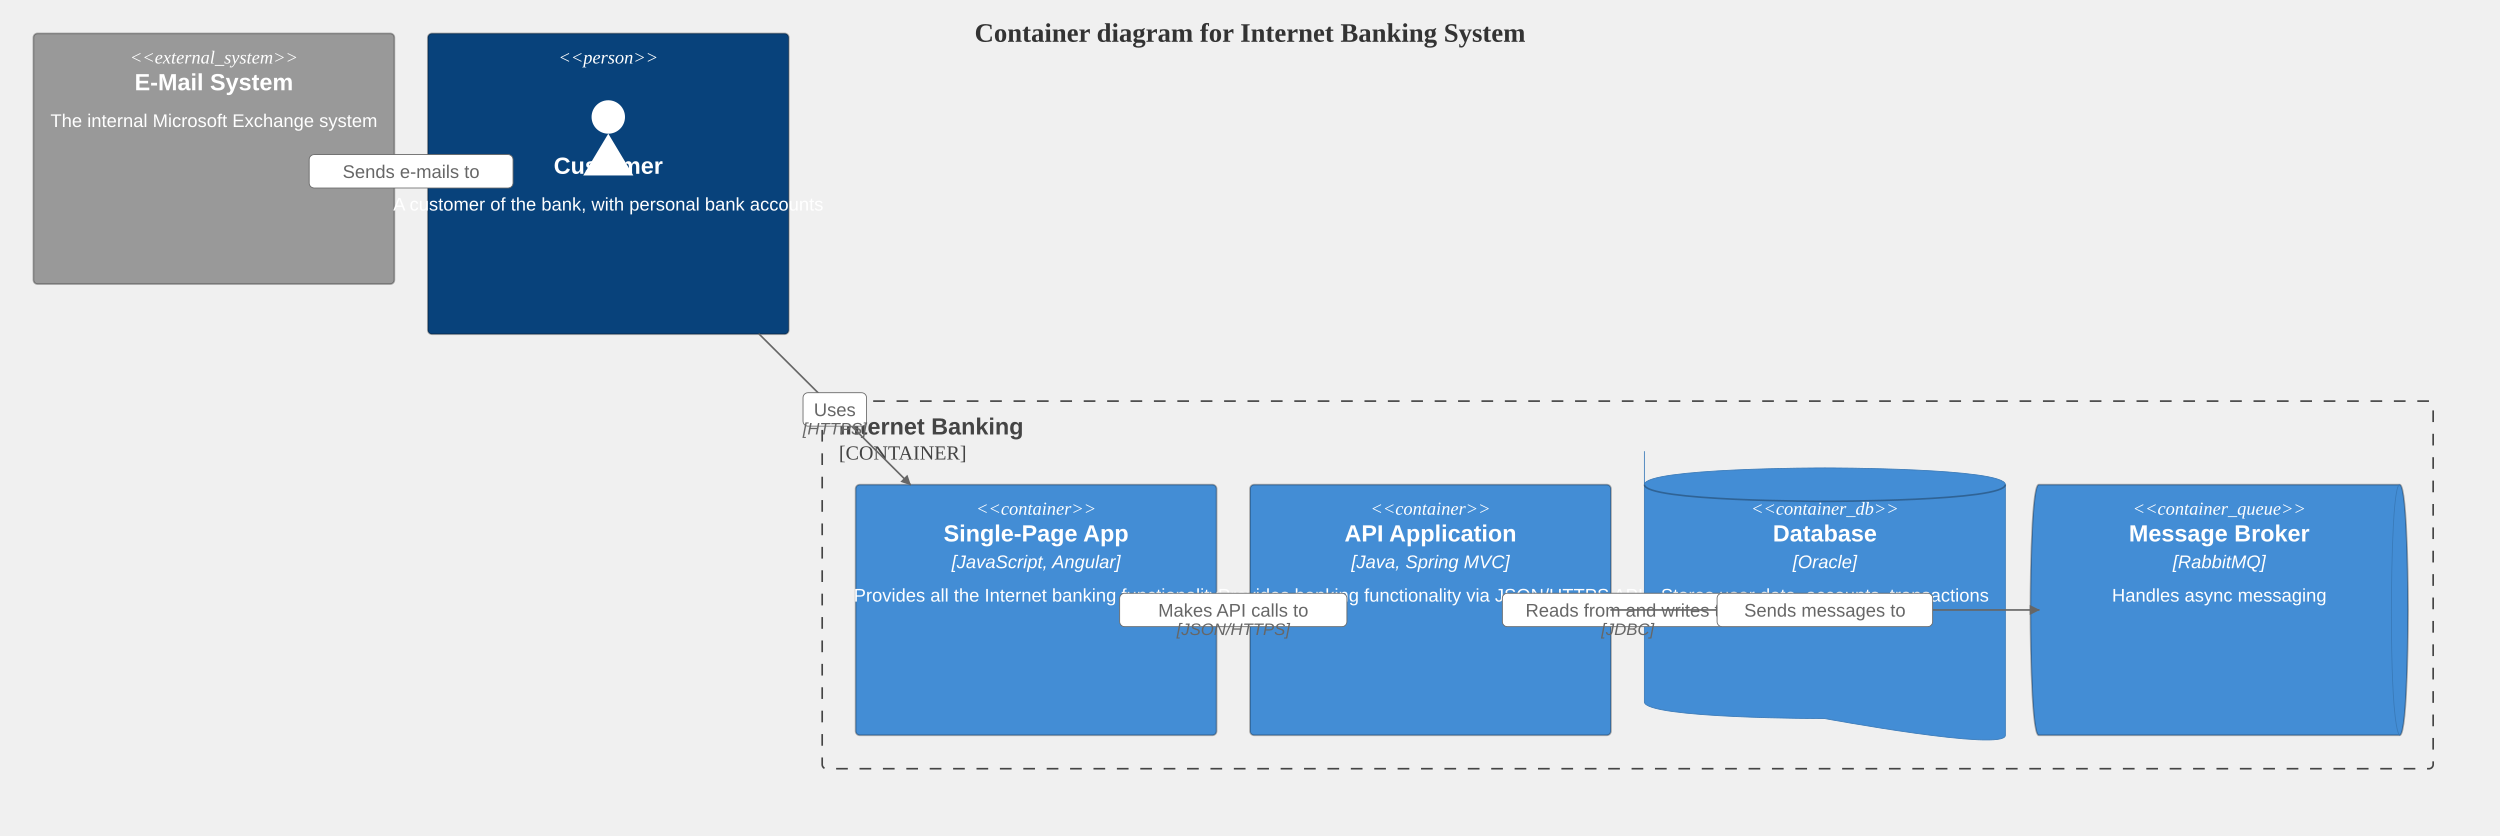
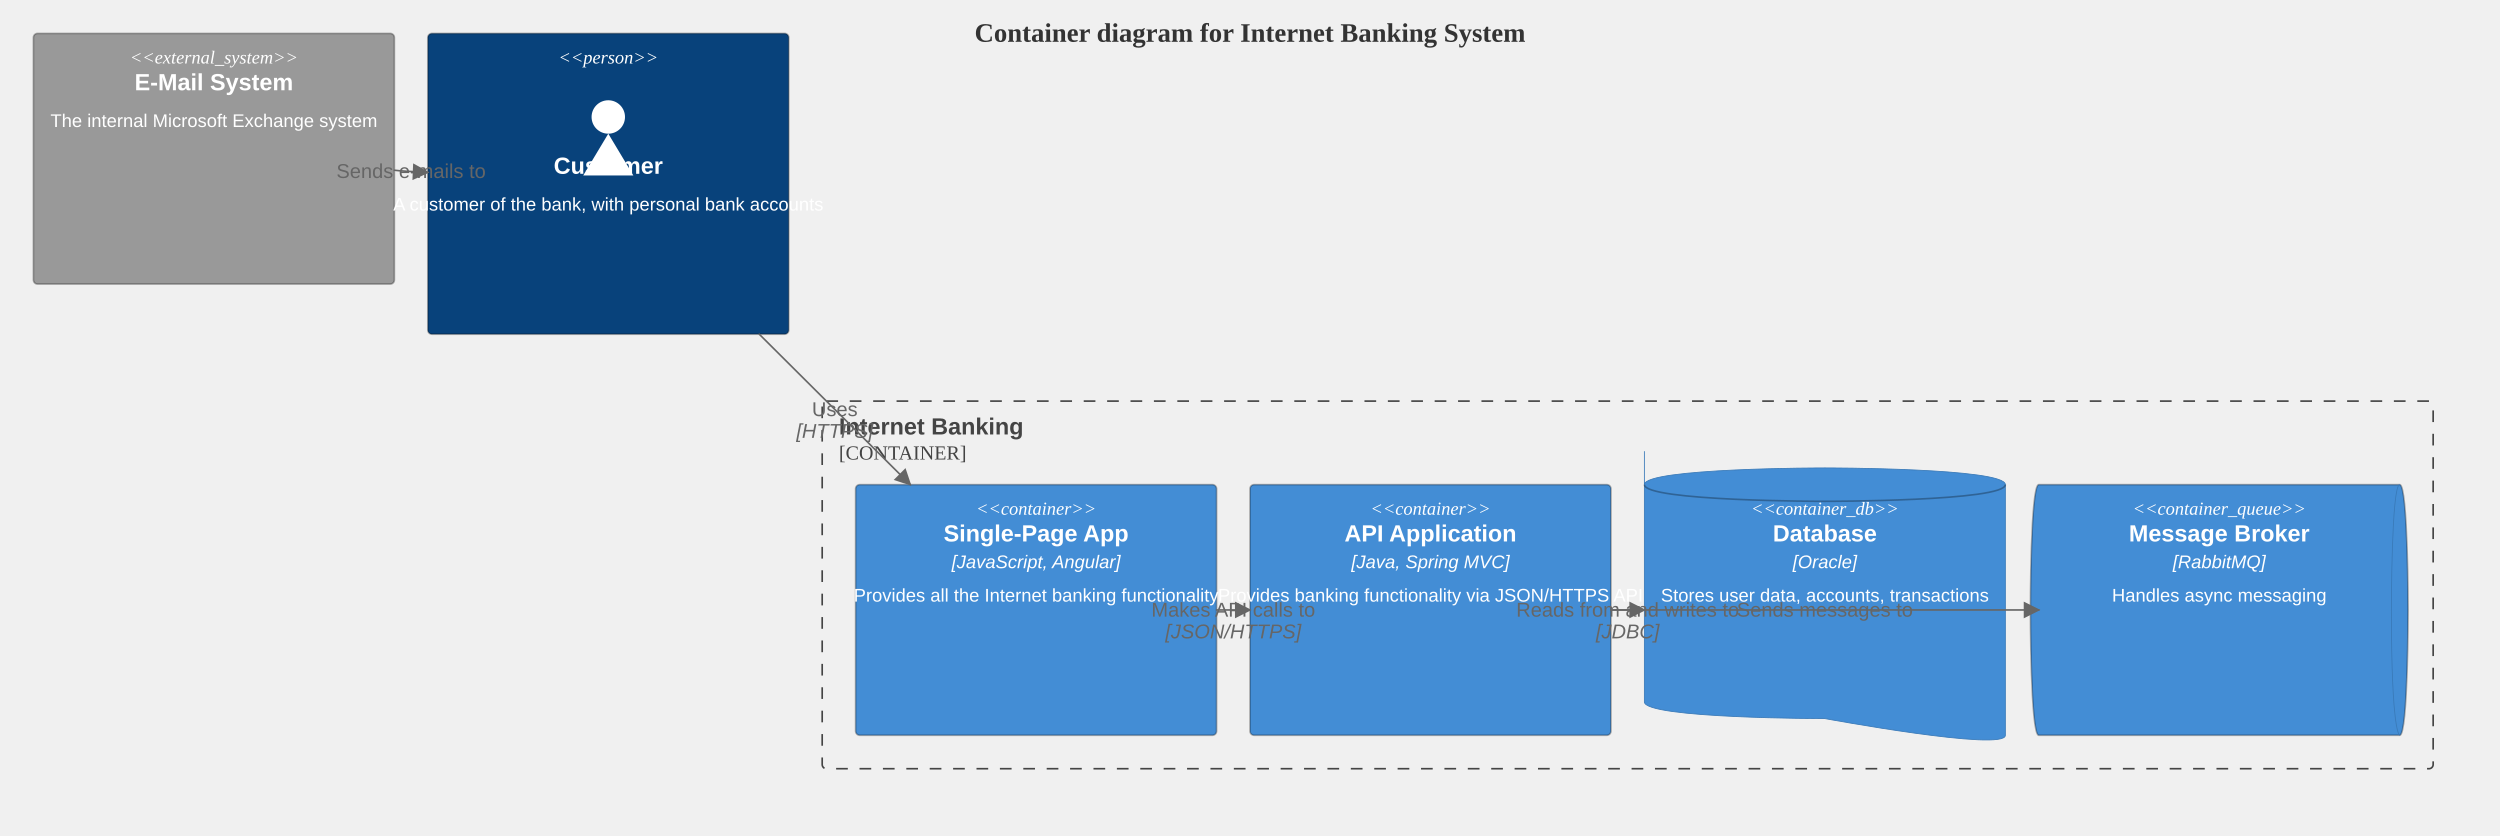
<svg xmlns="http://www.w3.org/2000/svg" width="1496" height="500" viewBox="0 0 1496 500" class="mermaid">
  <style>

.c4-element-group {
  cursor: pointer;
}

.c4-element, .c4-person-body {
  stroke: rgba(0,0,0,0.3);
  stroke-width: 1px;
}

.c4-person-head {
  stroke: rgba(0,0,0,0.3);
  stroke-width: 1px;
}

.c4-db-top, .c4-db-body, .c4-db-bottom {
  stroke: rgba(0,0,0,0.3);
  stroke-width: 1px;
}

.c4-queue {
  stroke: rgba(0,0,0,0.3);
  stroke-width: 1px;
}

.c4-boundary {
  fill: none;
}

.c4-label, .c4-technology, .c4-description {
  font-family: trebuchet ms, verdana, arial, sans-serif;
}

.c4-boundary-label {
  font-family: trebuchet ms, verdana, arial, sans-serif;
}

.c4-rel-label, .c4-rel-technology {
  font-family: trebuchet ms, verdana, arial, sans-serif;
}

.c4-relationship {
  stroke-linecap: round;
}

  </style>
  <defs>
-     <marker id="c4-arrow" viewBox="0 0 10 10" refX="9" refY="5" markerWidth="6" markerHeight="6" orient="auto-start-reverse">
+     <marker id="c4-arrow" refX="9" refY="5" markerUnits="userSpaceOnUse" markerWidth="12" markerHeight="12" orient="auto">
      <path d="M 0 0 L 10 5 L 0 10 z" fill="#666666" />
+     </marker>
+     <marker id="c4-arrow-reverse" refX="1" refY="5" markerUnits="userSpaceOnUse" markerWidth="12" markerHeight="12" orient="auto">
+       <path d="M 10 0 L 0 5 L 10 10 z" fill="#666666" />
    </marker>
  </defs>
  <g class="root">
    <g class="clusters">

    </g>
    <g class="edgePaths">

    </g>
    <g class="edgeLabels">

    </g>
    <g class="nodes">

    </g>
-     <text x="748" y="25" class="c4-title" text-anchor="middle" font-size="16" fill="#333333" font-weight="bold">Container diagram for Internet Banking System</text>
+     <text x="748" y="25" class="c4-title" text-anchor="middle" fill="#333333" font-size="16" font-weight="bold">Container diagram for Internet Banking System</text>
    <g class="c4-boundary-group" id="c1">
-       <rect x="492" y="240" width="964" height="220" rx="2.5" ry="2.5" class="c4-boundary" fill="none" stroke="#444444" stroke-width="1" stroke-dasharray="7,7" />
+       <rect x="492" y="240" width="964" height="220" rx="2.5" ry="2.5" class="c4-boundary" stroke="#444444" stroke-width="1" stroke-dasharray="7,7" fill="none" />
      <text x="502" y="260" class="c4-boundary-label" font-weight="bold" font-size="14" fill="#444444">Internet Banking</text>
-       <text x="502" y="275" class="c4-boundary-type" fill="#444444" font-size="12">[CONTAINER]</text>
+       <text x="502" y="275" class="c4-boundary-type" font-size="12" fill="#444444">[CONTAINER]</text>
    </g>
    <g class="c4-element-group" id="email_system">
-       <rect x="20" y="20" width="216" height="150" rx="2.5" ry="2.5" class="c4-element" stroke="#7a7a7a" fill="#999999" stroke-width="0.5" />
-       <text x="128" y="38" class="c4-type" fill="#ffffff" font-style="italic" text-anchor="middle" font-size="11">&lt;&lt;external_system&gt;&gt;</text>
-       <text x="128" y="54" class="c4-label" text-anchor="middle" font-weight="bold" fill="#ffffff" font-size="14">E-Mail System</text>
-       <text x="128" y="76" class="c4-description" text-anchor="middle" fill="#ffffff" font-size="11">The internal Microsoft Exchange system</text>
+       <rect x="20" y="20" width="216" height="150" rx="2.5" ry="2.5" class="c4-element" fill="#999999" stroke="#7a7a7a" stroke-width="0.5" />
+       <text x="128" y="38" class="c4-type" font-size="11" fill="#ffffff" font-style="italic" text-anchor="middle">&lt;&lt;external_system&gt;&gt;</text>
+       <text x="128" y="54" class="c4-label" font-weight="bold" font-size="14" fill="#ffffff" text-anchor="middle">E-Mail System</text>
+       <text x="128" y="76" class="c4-description" font-size="11" fill="#ffffff" text-anchor="middle">The internal Microsoft Exchange system</text>
    </g>
    <g class="c4-element-group" id="customer">
-       <rect x="256" y="20" width="216" height="180" rx="2.5" ry="2.5" class="c4-element" stroke="#073b6f" fill="#08427b" stroke-width="0.5" />
-       <text x="364" y="38" class="c4-type" text-anchor="middle" font-size="11" font-style="italic" fill="#ffffff">&lt;&lt;person&gt;&gt;</text>
+       <rect x="256" y="20" width="216" height="180" rx="2.5" ry="2.5" class="c4-element" stroke="#073b6f" stroke-width="0.5" fill="#08427b" />
      <circle cx="364" cy="70" r="10" class="c4-person-icon-head" fill="#ffffff" />
      <path d="M364,80 l-15,25 l30,0 z" class="c4-person-icon-body" fill="#ffffff" />
-       <text x="364" y="104" class="c4-label" fill="#ffffff" text-anchor="middle" font-weight="bold" font-size="14">Customer</text>
-       <text x="364" y="126" class="c4-description" font-size="11" fill="#ffffff" text-anchor="middle">A customer of the bank, with personal bank accounts</text>
+       <text x="364" y="38" class="c4-type" font-size="11" text-anchor="middle" fill="#ffffff" font-style="italic">&lt;&lt;person&gt;&gt;</text>
+       <text x="364" y="104" class="c4-label" text-anchor="middle" fill="#ffffff" font-size="14" font-weight="bold">Customer</text>
+       <text x="364" y="126" class="c4-description" font-size="11" text-anchor="middle" fill="#ffffff">A customer of the bank, with personal bank accounts</text>
    </g>
    <g class="c4-element-group" id="spa">
-       <rect x="512" y="290" width="216" height="150" rx="2.5" ry="2.5" class="c4-element" stroke="#3879b8" fill="#438dd5" stroke-width="0.5" />
-       <text x="620" y="308" class="c4-type" text-anchor="middle" font-size="11" font-style="italic" fill="#ffffff">&lt;&lt;container&gt;&gt;</text>
-       <text x="620" y="324" class="c4-label" text-anchor="middle" font-size="14" fill="#ffffff" font-weight="bold">Single-Page App</text>
-       <text x="620" y="340" class="c4-technology" font-style="italic" font-size="11" fill="#ffffff" text-anchor="middle">[JavaScript, Angular]</text>
+       <rect x="512" y="290" width="216" height="150" rx="2.5" ry="2.5" class="c4-element" stroke-width="0.5" stroke="#3879b8" fill="#438dd5" />
+       <text x="620" y="308" class="c4-type" fill="#ffffff" font-style="italic" font-size="11" text-anchor="middle">&lt;&lt;container&gt;&gt;</text>
+       <text x="620" y="324" class="c4-label" text-anchor="middle" fill="#ffffff" font-size="14" font-weight="bold">Single-Page App</text>
+       <text x="620" y="340" class="c4-technology" font-style="italic" text-anchor="middle" fill="#ffffff" font-size="11">[JavaScript, Angular]</text>
      <text x="620" y="360" class="c4-description" text-anchor="middle" font-size="11" fill="#ffffff">Provides all the Internet banking functionality</text>
    </g>
    <g class="c4-element-group" id="api">
-       <rect x="748" y="290" width="216" height="150" rx="2.5" ry="2.5" class="c4-element" stroke-width="0.5" fill="#438dd5" stroke="#3879b8" />
-       <text x="856" y="308" class="c4-type" font-style="italic" font-size="11" text-anchor="middle" fill="#ffffff">&lt;&lt;container&gt;&gt;</text>
+       <rect x="748" y="290" width="216" height="150" rx="2.5" ry="2.5" class="c4-element" fill="#438dd5" stroke="#3879b8" stroke-width="0.5" />
+       <text x="856" y="308" class="c4-type" font-size="11" text-anchor="middle" fill="#ffffff" font-style="italic">&lt;&lt;container&gt;&gt;</text>
      <text x="856" y="324" class="c4-label" font-weight="bold" text-anchor="middle" font-size="14" fill="#ffffff">API Application</text>
-       <text x="856" y="340" class="c4-technology" fill="#ffffff" font-size="11" font-style="italic" text-anchor="middle">[Java, Spring MVC]</text>
-       <text x="856" y="360" class="c4-description" font-size="11" fill="#ffffff" text-anchor="middle">Provides banking functionality via JSON/HTTPS API</text>
+       <text x="856" y="340" class="c4-technology" fill="#ffffff" font-size="11" text-anchor="middle" font-style="italic">[Java, Spring MVC]</text>
+       <text x="856" y="360" class="c4-description" text-anchor="middle" fill="#ffffff" font-size="11">Provides banking functionality via JSON/HTTPS API</text>
    </g>
    <g class="c4-element-group" id="db">
-       <path d="M984,290c0,-10 108,-10 108,-10c0,0 108,0 108,10l0,150c0,10 -108,-10 -108,-10c0,0 -108,0 -108,-10l0,-150" class="c4-db" stroke="#3879b8" stroke-width="0.5" fill="#438dd5" />
+       <path d="M984,290c0,-10 108,-10 108,-10c0,0 108,0 108,10l0,150c0,10 -108,-10 -108,-10c0,0 -108,0 -108,-10l0,-150" class="c4-db" stroke-width="0.5" stroke="#3879b8" fill="#438dd5" />
      <path d="M984,290c0,10 108,10 108,10c0,0 108,0 108,-10" class="c4-db-top" fill="none" stroke="#3879b8" stroke-width="0.5" />
-       <text x="1092" y="308" class="c4-type" font-style="italic" font-size="11" fill="#ffffff" text-anchor="middle">&lt;&lt;container_db&gt;&gt;</text>
-       <text x="1092" y="324" class="c4-label" font-size="14" text-anchor="middle" fill="#ffffff" font-weight="bold">Database</text>
-       <text x="1092" y="340" class="c4-technology" fill="#ffffff" text-anchor="middle" font-style="italic" font-size="11">[Oracle]</text>
-       <text x="1092" y="360" class="c4-description" fill="#ffffff" text-anchor="middle" font-size="11">Stores user data, accounts, transactions</text>
+       <text x="1092" y="308" class="c4-type" fill="#ffffff" font-size="11" text-anchor="middle" font-style="italic">&lt;&lt;container_db&gt;&gt;</text>
+       <text x="1092" y="324" class="c4-label" fill="#ffffff" text-anchor="middle" font-size="14" font-weight="bold">Database</text>
+       <text x="1092" y="340" class="c4-technology" font-size="11" font-style="italic" fill="#ffffff" text-anchor="middle">[Oracle]</text>
+       <text x="1092" y="360" class="c4-description" font-size="11" fill="#ffffff" text-anchor="middle">Stores user data, accounts, transactions</text>
    </g>
    <g class="c4-element-group" id="queue">
-       <path d="M1220,290l216,0c5,0 5,75 5,75c0,0 0,75 -5,75l-216,0c-5,0 -5,-75 -5,-75c0,0 0,-75 5,-75" class="c4-queue" fill="#438dd5" stroke-width="0.5" stroke="#3879b8" />
-       <path d="M1436,290c-5,0 -5,75 -5,75c0,75 5,75 5,75" class="c4-queue-right" stroke="#3879b8" stroke-width="0.5" fill="none" />
-       <text x="1328" y="308" class="c4-type" fill="#ffffff" text-anchor="middle" font-style="italic" font-size="11">&lt;&lt;container_queue&gt;&gt;</text>
-       <text x="1328" y="324" class="c4-label" font-size="14" text-anchor="middle" font-weight="bold" fill="#ffffff">Message Broker</text>
-       <text x="1328" y="340" class="c4-technology" font-size="11" font-style="italic" fill="#ffffff" text-anchor="middle">[RabbitMQ]</text>
+       <path d="M1220,290l216,0c5,0 5,75 5,75c0,0 0,75 -5,75l-216,0c-5,0 -5,-75 -5,-75c0,0 0,-75 5,-75" class="c4-queue" stroke-width="0.5" stroke="#3879b8" fill="#438dd5" />
+       <path d="M1436,290c-5,0 -5,75 -5,75c0,75 5,75 5,75" class="c4-queue-right" stroke-width="0.5" fill="none" stroke="#3879b8" />
+       <text x="1328" y="308" class="c4-type" text-anchor="middle" font-size="11" font-style="italic" fill="#ffffff">&lt;&lt;container_queue&gt;&gt;</text>
+       <text x="1328" y="324" class="c4-label" font-size="14" fill="#ffffff" font-weight="bold" text-anchor="middle">Message Broker</text>
+       <text x="1328" y="340" class="c4-technology" fill="#ffffff" font-style="italic" text-anchor="middle" font-size="11">[RabbitMQ]</text>
      <text x="1328" y="360" class="c4-description" fill="#ffffff" font-size="11" text-anchor="middle">Handles async messaging</text>
    </g>
    <g class="c4-relationship-group">
-       <path d="M 454.353 200 L 544.706 290" class="c4-relationship" stroke="#666666" stroke-width="1" fill="none" marker-end="url(#c4-arrow)" />
-       <rect x="480.529" y="235" width="38" height="20" rx="3" ry="3" class="c4-rel-label-bg" stroke="#666666" stroke-width="0.5" fill="#ffffff" />
-       <text x="499.529" y="249" class="c4-rel-label" fill="#666666" font-size="11" text-anchor="middle">Uses</text>
-       <text x="499.529" y="260" class="c4-rel-technology" font-style="italic" text-anchor="middle" font-size="10" fill="#666666">[HTTPS]</text>
+       <line x1="454.353" y1="200" x2="544.706" y2="290" class="c4-relationship" stroke="#666666" marker-end="url(#c4-arrow)" stroke-width="1" />
+       <text x="499.529" y="249" class="c4-rel-label" fill="#666666" text-anchor="middle" font-size="12">Uses</text>
+       <text x="499.529" y="262" class="c4-rel-technology" font-size="12" fill="#666666" text-anchor="middle" font-style="italic">[HTTPS]</text>
    </g>
    <g class="c4-relationship-group">
-       <path d="M 728 365 L 748 365" class="c4-relationship" marker-end="url(#c4-arrow)" stroke-width="1" stroke="#666666" fill="none" />
-       <rect x="670" y="355" width="136" height="20" rx="3" ry="3" class="c4-rel-label-bg" stroke="#666666" fill="#ffffff" stroke-width="0.5" />
-       <text x="738" y="369" class="c4-rel-label" fill="#666666" text-anchor="middle" font-size="11">Makes API calls to</text>
-       <text x="738" y="380" class="c4-rel-technology" font-size="10" fill="#666666" text-anchor="middle" font-style="italic">[JSON/HTTPS]</text>
+       <path d="M728,365 Q733,365 748,365" class="c4-relationship" stroke="#666666" fill="none" marker-end="url(#c4-arrow)" stroke-width="1" />
+       <text x="738" y="369" class="c4-rel-label" font-size="12" text-anchor="middle" fill="#666666">Makes API calls to</text>
+       <text x="738" y="382" class="c4-rel-technology" font-size="12" fill="#666666" font-style="italic" text-anchor="middle">[JSON/HTTPS]</text>
    </g>
    <g class="c4-relationship-group">
-       <path d="M 964 365 L 984 365" class="c4-relationship" marker-end="url(#c4-arrow)" stroke="#666666" stroke-width="1" fill="none" />
-       <rect x="899" y="355" width="150" height="20" rx="3" ry="3" class="c4-rel-label-bg" stroke="#666666" stroke-width="0.5" fill="#ffffff" />
-       <text x="974" y="369" class="c4-rel-label" font-size="11" fill="#666666" text-anchor="middle">Reads from and writes to</text>
-       <text x="974" y="380" class="c4-rel-technology" fill="#666666" font-style="italic" text-anchor="middle" font-size="10">[JDBC]</text>
+       <path d="M964,365 Q969,365 984,365" class="c4-relationship" fill="none" stroke="#666666" stroke-width="1" marker-end="url(#c4-arrow)" />
+       <text x="974" y="369" class="c4-rel-label" text-anchor="middle" font-size="12" fill="#666666">Reads from and writes to</text>
+       <text x="974" y="382" class="c4-rel-technology" fill="#666666" font-size="12" text-anchor="middle" font-style="italic">[JDBC]</text>
    </g>
    <g class="c4-relationship-group">
-       <path d="M 964 365 L 1220 365" class="c4-relationship" marker-end="url(#c4-arrow)" stroke-width="1" fill="none" stroke="#666666" />
-       <rect x="1027.5" y="355" width="129" height="20" rx="3" ry="3" class="c4-rel-label-bg" stroke="#666666" stroke-width="0.5" fill="#ffffff" />
-       <text x="1092" y="369" class="c4-rel-label" text-anchor="middle" font-size="11" fill="#666666">Sends messages to</text>
+       <path d="M964,365 Q1028,365 1220,365" class="c4-relationship" stroke="#666666" fill="none" marker-end="url(#c4-arrow)" stroke-width="1" />
+       <text x="1092" y="369" class="c4-rel-label" text-anchor="middle" fill="#666666" font-size="12">Sends messages to</text>
    </g>
    <g class="c4-relationship-group">
-       <path d="M 236 101.864 L 256 103.136" class="c4-relationship" marker-end="url(#c4-arrow)" stroke-width="1" stroke="#666666" fill="none" />
-       <rect x="185" y="92.5" width="122" height="20" rx="3" ry="3" class="c4-rel-label-bg" fill="#ffffff" stroke="#666666" stroke-width="0.5" />
-       <text x="246" y="106.5" class="c4-rel-label" fill="#666666" text-anchor="middle" font-size="11">Sends e-mails to</text>
+       <path d="M236,101.864 Q241,102.5 256,103.136" class="c4-relationship" stroke="#666666" fill="none" stroke-width="1" marker-end="url(#c4-arrow)" />
+       <text x="246" y="106.5" class="c4-rel-label" font-size="12" fill="#666666" text-anchor="middle">Sends e-mails to</text>
    </g>
  </g>
</svg>
